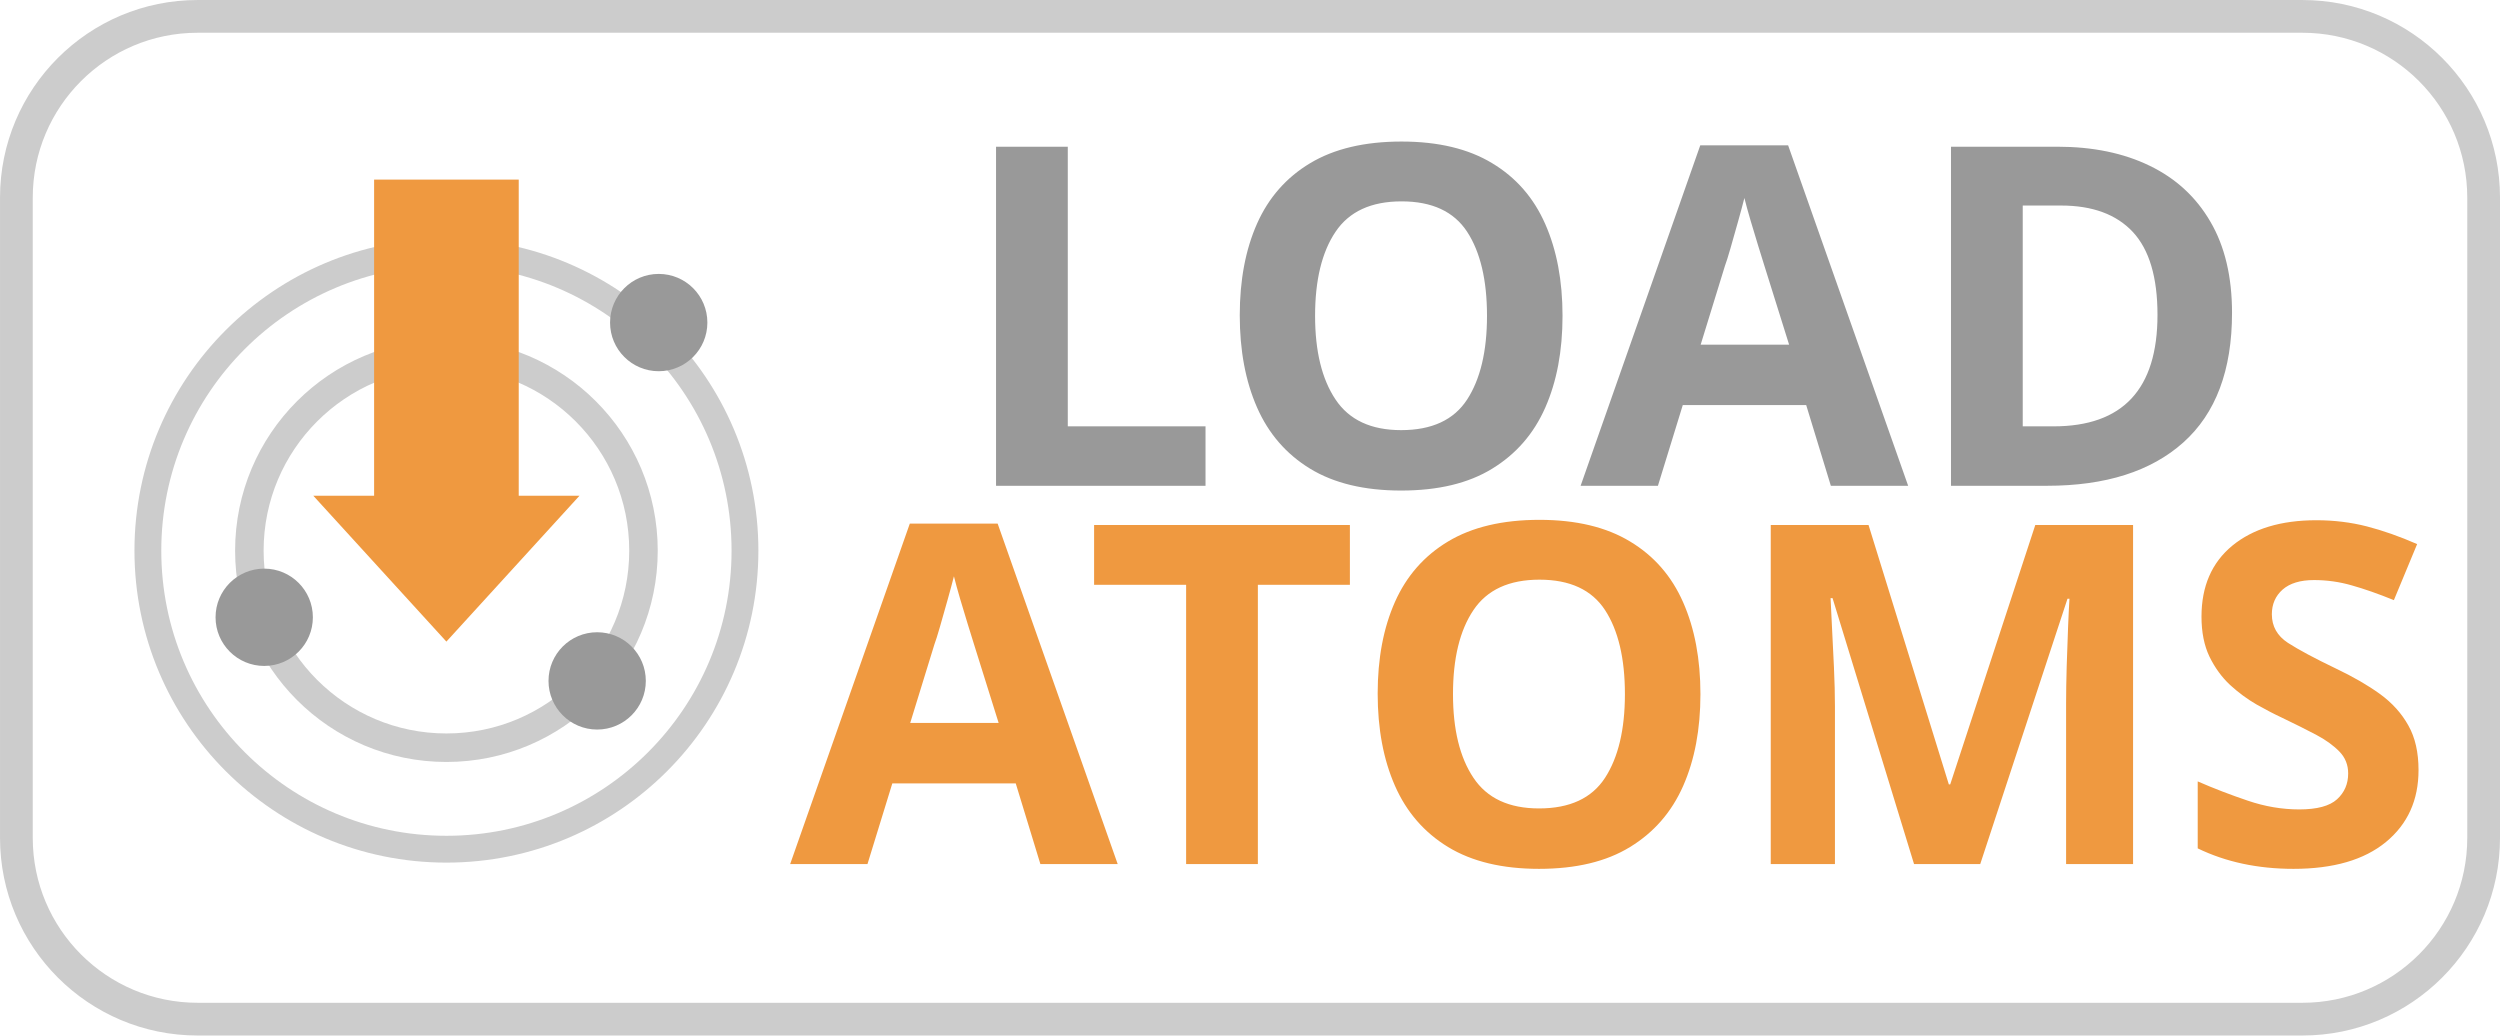
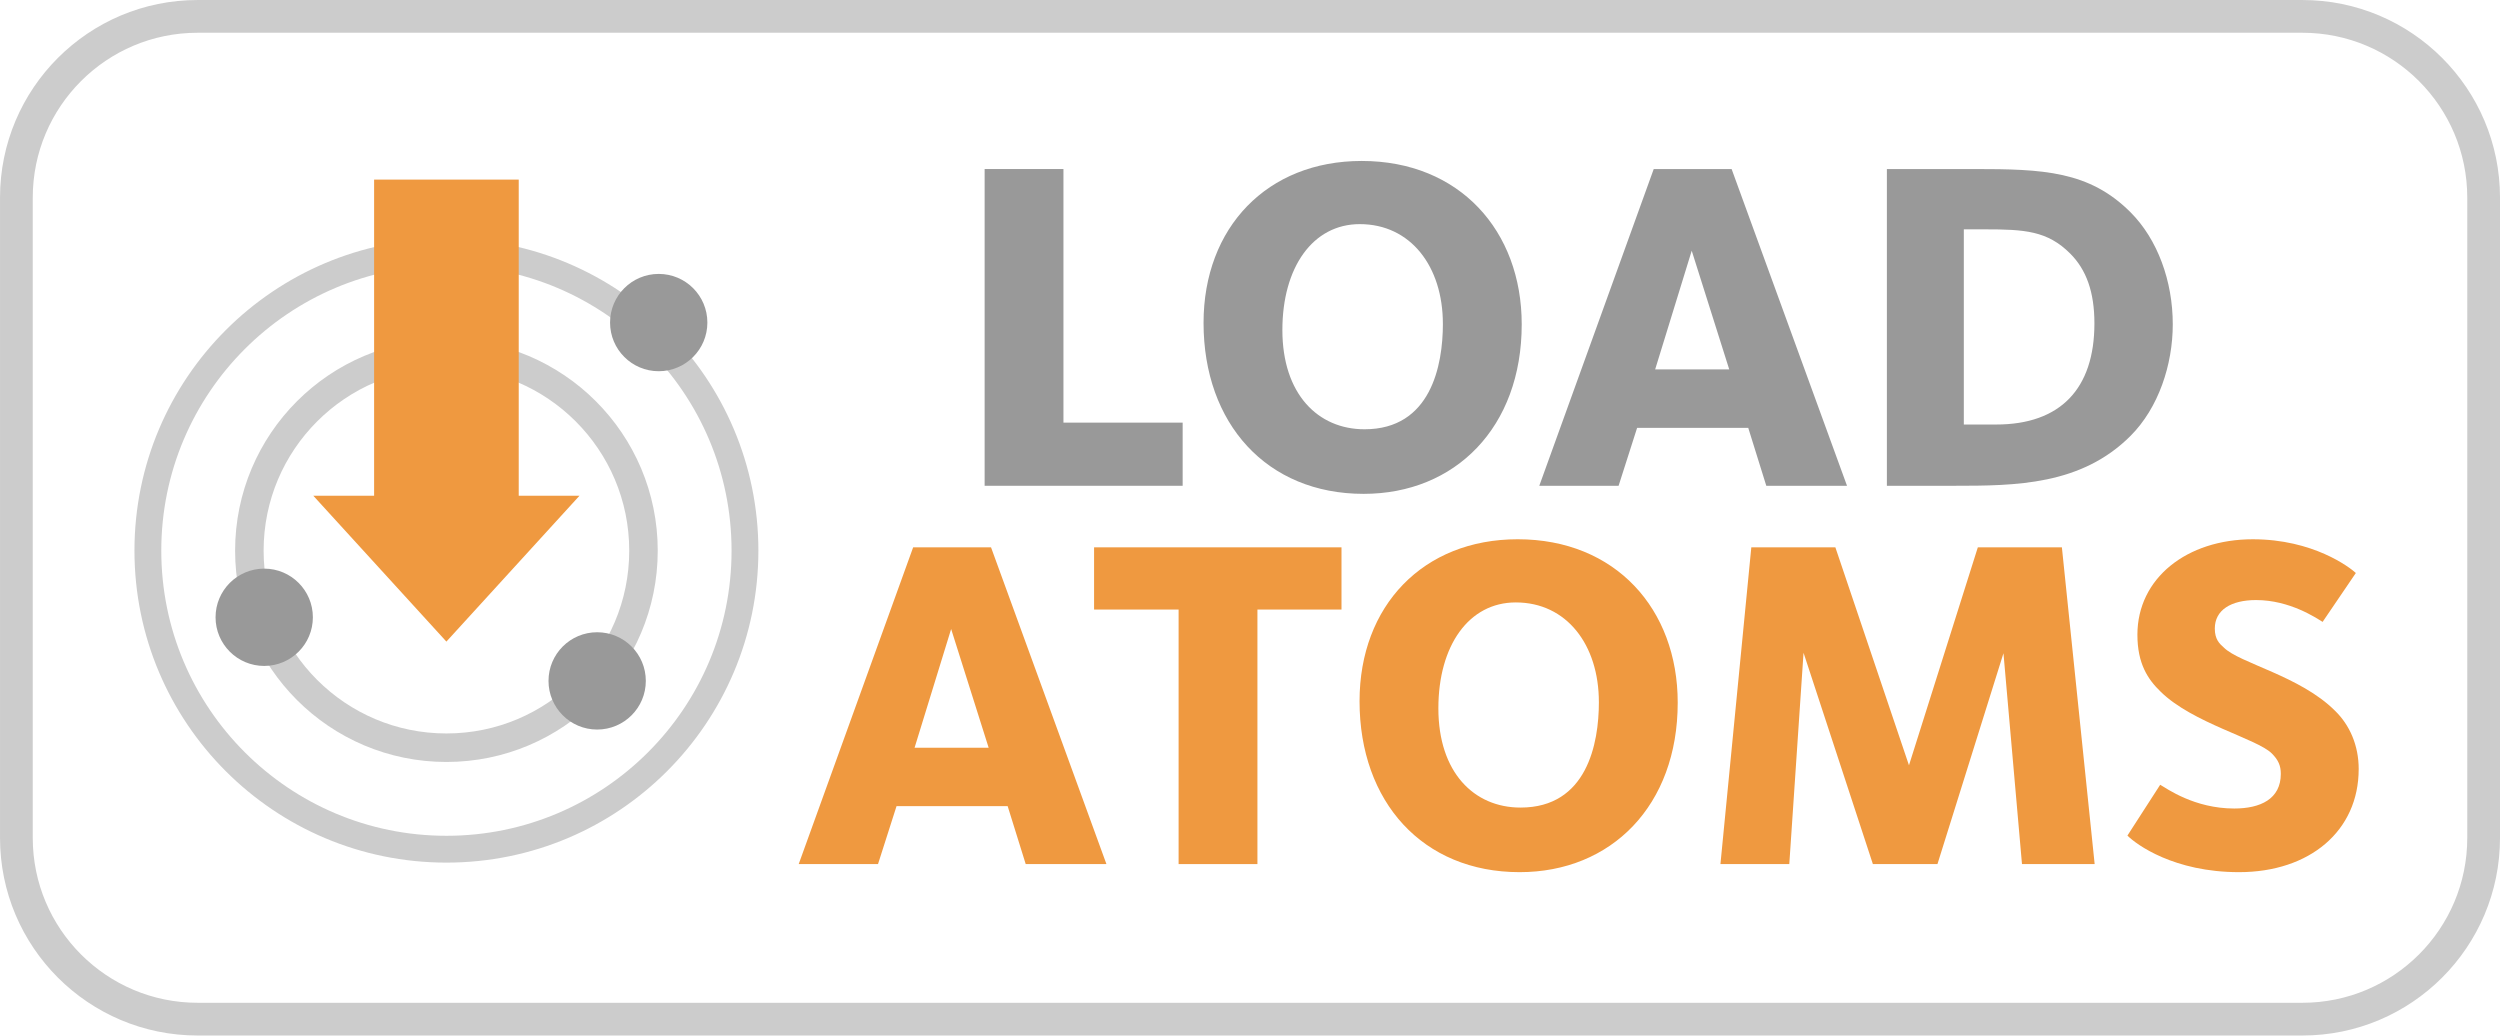
<svg xmlns="http://www.w3.org/2000/svg" xmlns:xlink="http://www.w3.org/1999/xlink" width="52.001mm" height="21.539mm" viewBox="0 0 52.001 21.539" version="1.1" id="svg632">
  <defs id="defs629">
    <rect x="108.128" y="74.338" width="189.224" height="65.327" id="rect1427" />
    <rect x="108.128" y="74.338" width="189.224" height="65.327" id="rect1427-7" />
  </defs>
  <g id="layer1" transform="translate(-21.85626,-18.50426)">
    <rect style="fill:none;stroke:#cccccc;stroke-width:0.681;stroke-linecap:round;stroke-dasharray:none" id="rect8493" width="51.32" height="20.858" x="22.197" y="18.845" rx="3.771" />
    <g id="g357" transform="translate(-0.2629855,-0.1967953)">
-       <text xml:space="preserve" transform="matrix(0.2645833,0,0,0.2645833,1.201554,0)" id="text1425" style="font-style:normal;font-variant:normal;font-weight:800;font-stretch:normal;font-size:37.333px;font-family:'Foundry Sterling';-inkscape-font-specification:'Foundry Sterling, Ultra-Bold';font-variant-ligatures:normal;font-variant-caps:normal;font-variant-numeric:normal;font-variant-east-asian:normal;text-align:center;white-space:pre;shape-inside:url(#rect1427);display:inline;fill:#999999;stroke:none;stroke-width:0;stroke-linecap:round">
-         <tspan x="154.002" y="108.871" id="tspan533">LOAD</tspan>
-       </text>
-       <text xml:space="preserve" transform="matrix(0.2645833,0,0,0.2645833,1.458379,7.868771)" id="text1425-9" style="font-style:normal;font-variant:normal;font-weight:800;font-stretch:normal;font-size:37.333px;font-family:'Foundry Sterling';-inkscape-font-specification:'Foundry Sterling, Ultra-Bold';font-variant-ligatures:normal;font-variant-caps:normal;font-variant-numeric:normal;font-variant-east-asian:normal;text-align:center;white-space:pre;shape-inside:url(#rect1427-7);display:inline;fill:#ef9940;fill-opacity:1;stroke:none;stroke-width:0;stroke-linecap:round">
-         <tspan x="140.207" y="108.871" id="tspan535">ATOMS</tspan>
-       </text>
+       <g aria-label="LOAD" transform="matrix(0.2645833,0,0,0.2645833,1.201554,0)" id="text1425" style="font-weight:800;font-size:37.333px;font-family:'Foundry Sterling';-inkscape-font-specification:'Foundry Sterling, Ultra-Bold';text-align:center;white-space:pre;shape-inside:url(#rect1427);display:inline;fill:#999999;stroke-width:0;stroke-linecap:round">
+         <path d="m 172.034,108.871 v -4.965 h -9.371 V 83.97 h -6.197 v 24.901 z" id="path304" />
+         <path d="m 198.69,96.178 c 0,-7.355 -4.891,-12.843 -12.581,-12.843 -7.429,0 -12.432,5.227 -12.432,12.731 0,7.915 4.965,13.44 12.581,13.44 7.205,0 12.432,-5.227 12.432,-13.328 z m -6.197,-0.037 c 0,3.248 -0.933,8.288 -6.16,8.288 -3.659,0 -6.459,-2.763 -6.459,-7.803 0,-4.928 2.389,-8.325 6.085,-8.325 3.995,0 6.533,3.323 6.533,7.84 z" id="path306" />
+         <path d="m 224.263,108.871 -9.072,-24.901 h -6.123 l -8.997,24.901 h 6.235 l 1.456,-4.555 h 8.736 l 1.419,4.555 z m -9.259,-9.147 h -5.824 l 2.875,-9.333 z" id="path308" />
+         <path d="m 249.873,96.178 c 0,-3.397 -1.195,-6.683 -3.323,-8.811 -3.248,-3.248 -6.869,-3.397 -12.283,-3.397 h -6.869 v 24.901 h 5.301 c 4.816,0 9.968,-0.037 13.851,-3.92 2.203,-2.203 3.323,-5.6 3.323,-8.773 z m -6.16,-0.075 c 0,5.152 -2.688,7.952 -7.728,7.952 h -2.539 V 88.711 h 1.643 c 3.136,0 4.928,0.112 6.72,1.904 1.269,1.269 1.904,3.024 1.904,5.488 z" id="path310" />
+       </g>
+       <g aria-label="ATOMS" transform="matrix(0.2645833,0,0,0.2645833,1.458379,7.868771)" id="text1425-9" style="font-weight:800;font-size:37.333px;font-family:'Foundry Sterling';-inkscape-font-specification:'Foundry Sterling, Ultra-Bold';text-align:center;white-space:pre;shape-inside:url(#rect1427-7);display:inline;fill:#ef9940;stroke-width:0;stroke-linecap:round">
+         <path d="m 165.071,108.871 -9.072,-24.901 h -6.123 l -8.997,24.901 h 6.235 l 1.456,-4.555 h 8.736 l 1.419,4.555 z m -9.259,-9.147 h -5.824 l 2.875,-9.333 z" id="path313" />
+         <path d="m 183.551,88.861 v -4.891 h -19.451 v 4.891 h 6.645 v 20.011 h 6.197 V 88.861 Z" id="path315" />
+         <path d="m 209.983,96.178 c 0,-7.355 -4.891,-12.843 -12.581,-12.843 -7.429,0 -12.432,5.227 -12.432,12.731 0,7.915 4.965,13.44 12.581,13.44 7.205,0 12.432,-5.227 12.432,-13.328 z m -6.197,-0.037 c 0,3.248 -0.933,8.288 -6.16,8.288 -3.659,0 -6.459,-2.763 -6.459,-7.803 0,-4.928 2.389,-8.325 6.085,-8.325 3.995,0 6.533,3.323 6.533,7.84 z" id="path317" />
+         <path d="m 242.761,108.871 -2.576,-24.901 h -6.608 l -5.413,17.136 -5.787,-17.136 h -6.608 l -2.427,24.901 h 5.413 l 1.12,-16.613 5.451,16.613 h 5.077 l 5.189,-16.576 1.456,16.576 z" id="path319" />
+         <path d="m 263.519,101.405 c 0,-1.867 -0.709,-3.472 -1.867,-4.592 -2.725,-2.725 -7.504,-3.733 -8.736,-4.965 -0.336,-0.299 -0.709,-0.635 -0.709,-1.493 0,-1.456 1.269,-2.24 3.248,-2.24 2.651,0 4.741,1.419 5.227,1.717 l 2.613,-3.845 c -0.485,-0.448 -3.36,-2.651 -8.101,-2.651 -5.189,0 -9.072,3.061 -9.072,7.504 0,2.277 0.821,3.509 1.829,4.48 2.501,2.464 7.579,3.696 8.736,4.853 0.523,0.523 0.709,0.971 0.709,1.605 0,1.979 -1.605,2.725 -3.659,2.725 -3.136,0 -5.301,-1.568 -5.824,-1.867 l -2.576,3.995 c 0.709,0.709 3.659,2.875 8.773,2.875 5.563,0 9.408,-3.248 9.408,-8.101 z" id="path321" />
+       </g>
    </g>
    <g id="g420">
      <circle style="fill:none;stroke:#cccccc;stroke-width:0.558;stroke-linecap:round;stroke-dasharray:none" id="path427" cx="31.142" cy="29.958" r="6.21" />
      <circle style="fill:none;stroke:#cccccc;stroke-width:0.593;stroke-linecap:round;stroke-dasharray:none" id="path427-0" cx="31.142" cy="29.958" r="4.099" />
      <circle style="fill:#999999;stroke:none;stroke-width:0.814;stroke-linecap:round;stroke-dasharray:none" id="path3353" cx="27.352" cy="31.344" r="1.012" />
      <use x="0" y="0" xlink:href="#path3353" id="use3355" transform="translate(8.205852,-6.130174)" style="fill:#808080" />
      <use x="0" y="0" xlink:href="#path3353" id="use3357" transform="translate(6.925408,1.323213)" style="fill:#808080" />
    </g>
    <g id="g361">
      <rect style="fill:#ef9940;fill-opacity:1;stroke:none;stroke-width:0.495;stroke-linecap:round;stroke-dasharray:none" id="rect2517" width="3.008" height="7.514" x="29.638" y="22.24" rx="0.075" ry="0" />
      <path style="fill:#ef9940;fill-opacity:1;stroke:none;stroke-width:0.5;stroke-linecap:round;stroke-dasharray:none" id="path3299" d="m 24.596,19.943 c -6.83e-4,0 -1.701,-2.946 -1.701,-2.946 3.41e-4,-5.91e-4 3.402,-5.91e-4 3.402,0 3.42e-4,5.91e-4 -1.7,2.946 -1.701,2.946 z" transform="matrix(1.627569,0,0,1.029923,-8.890365,11.30999)" />
    </g>
  </g>
</svg>
